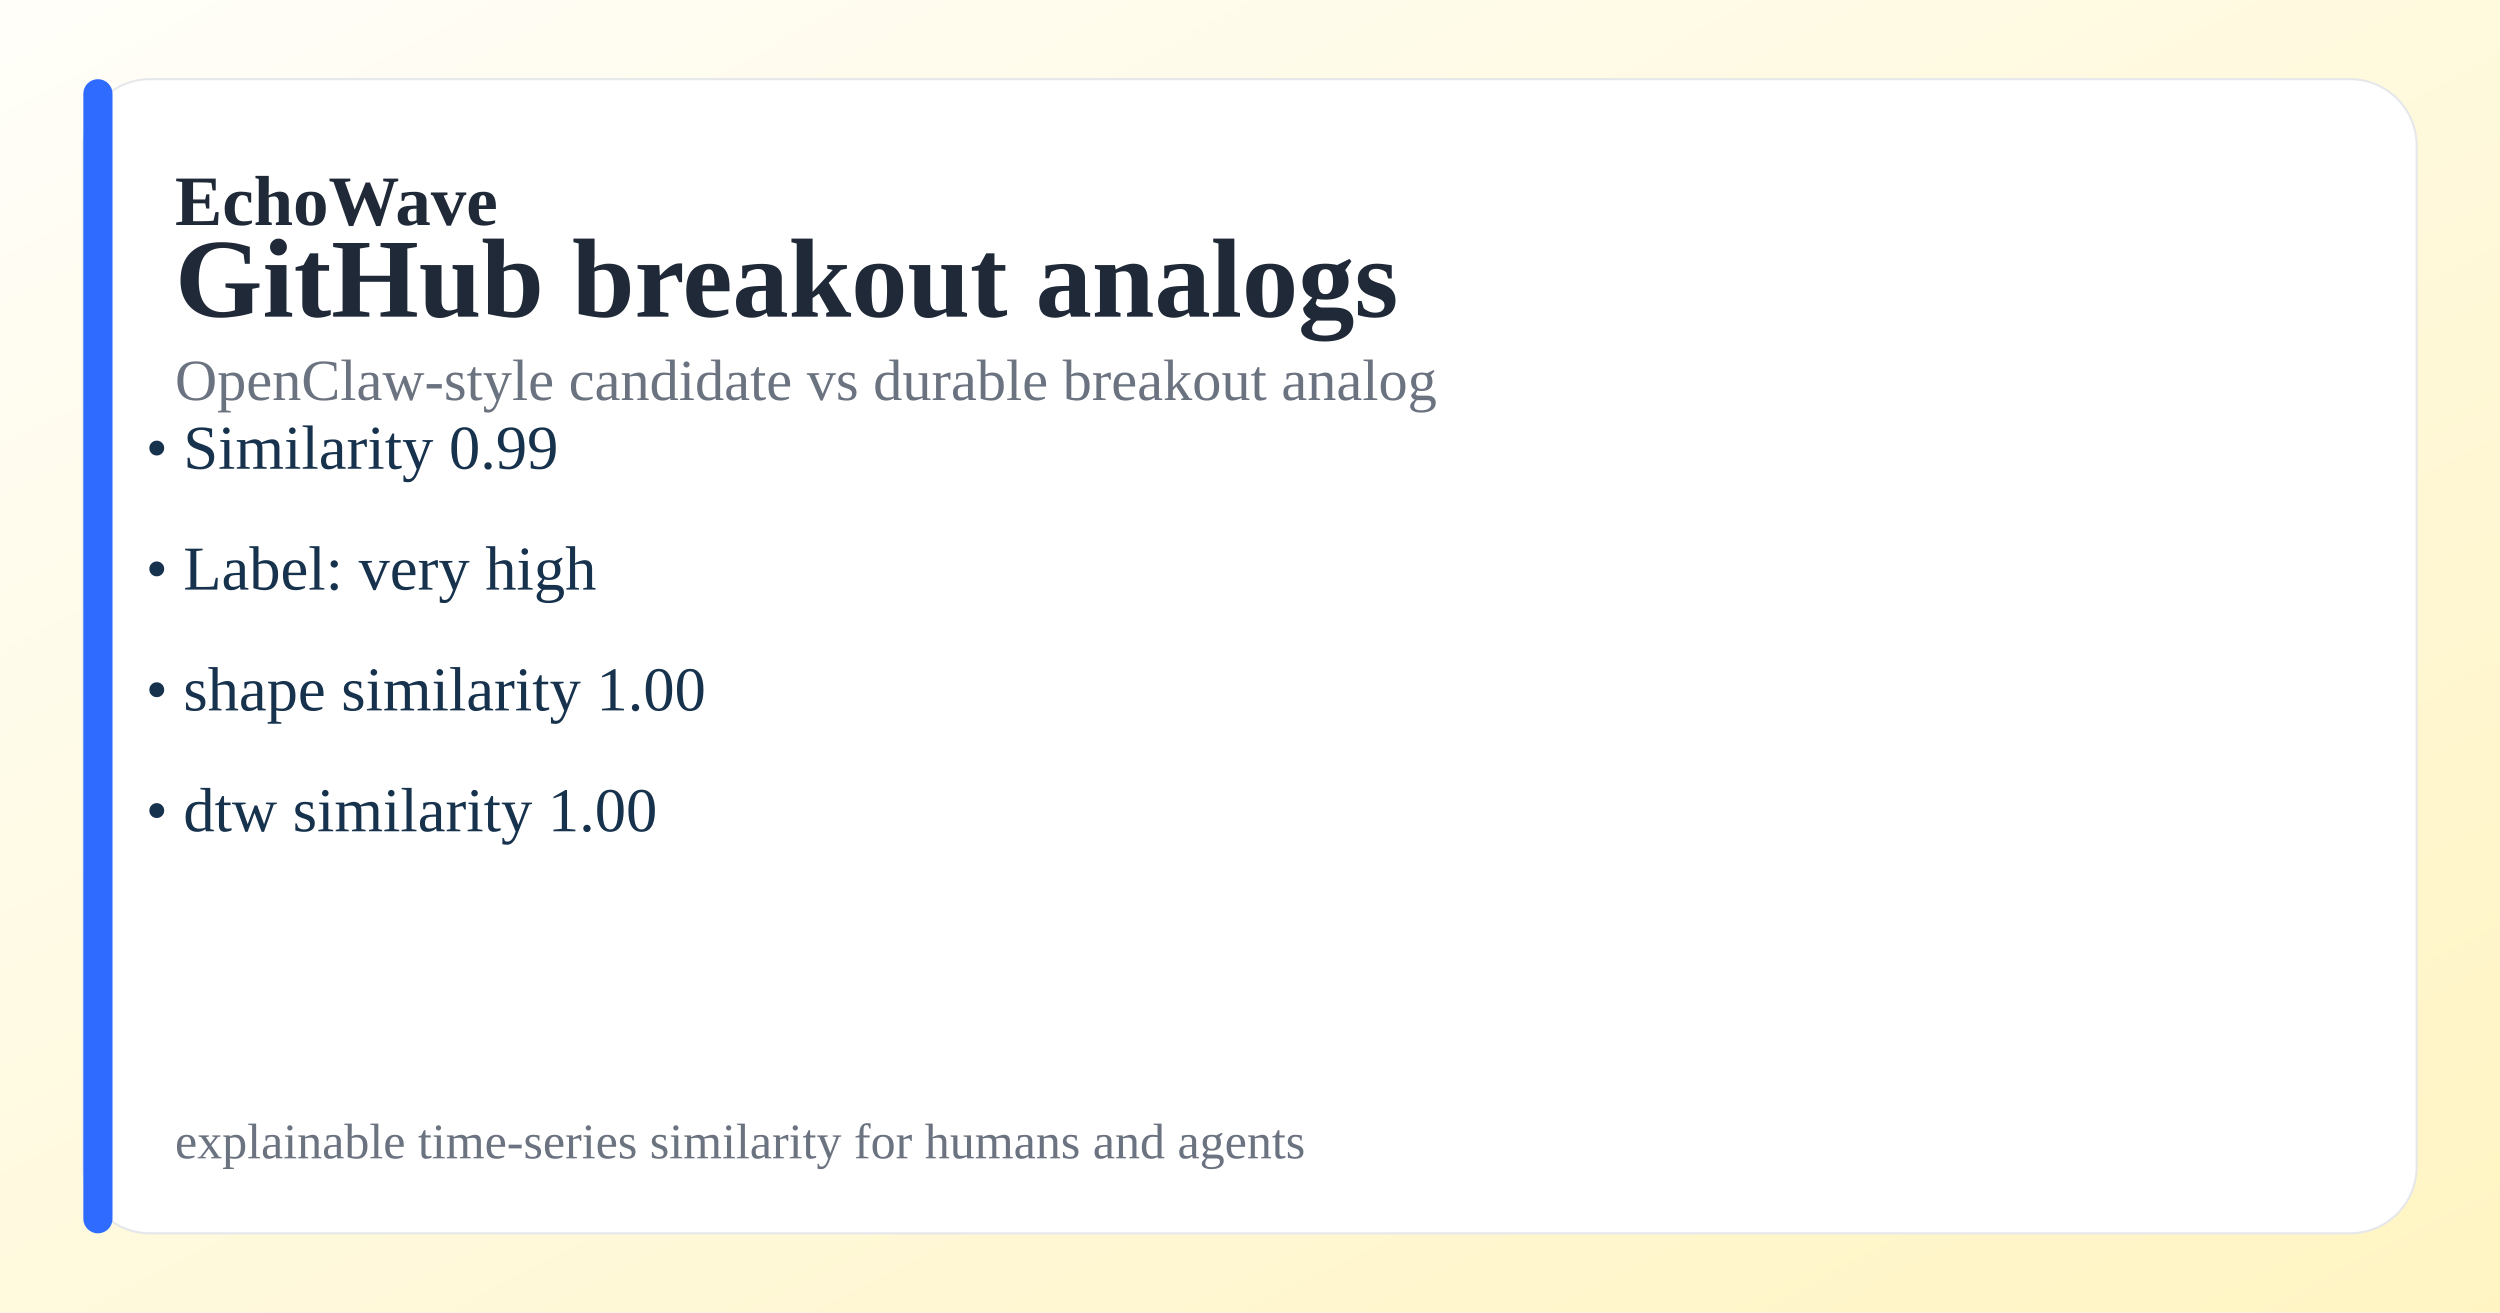
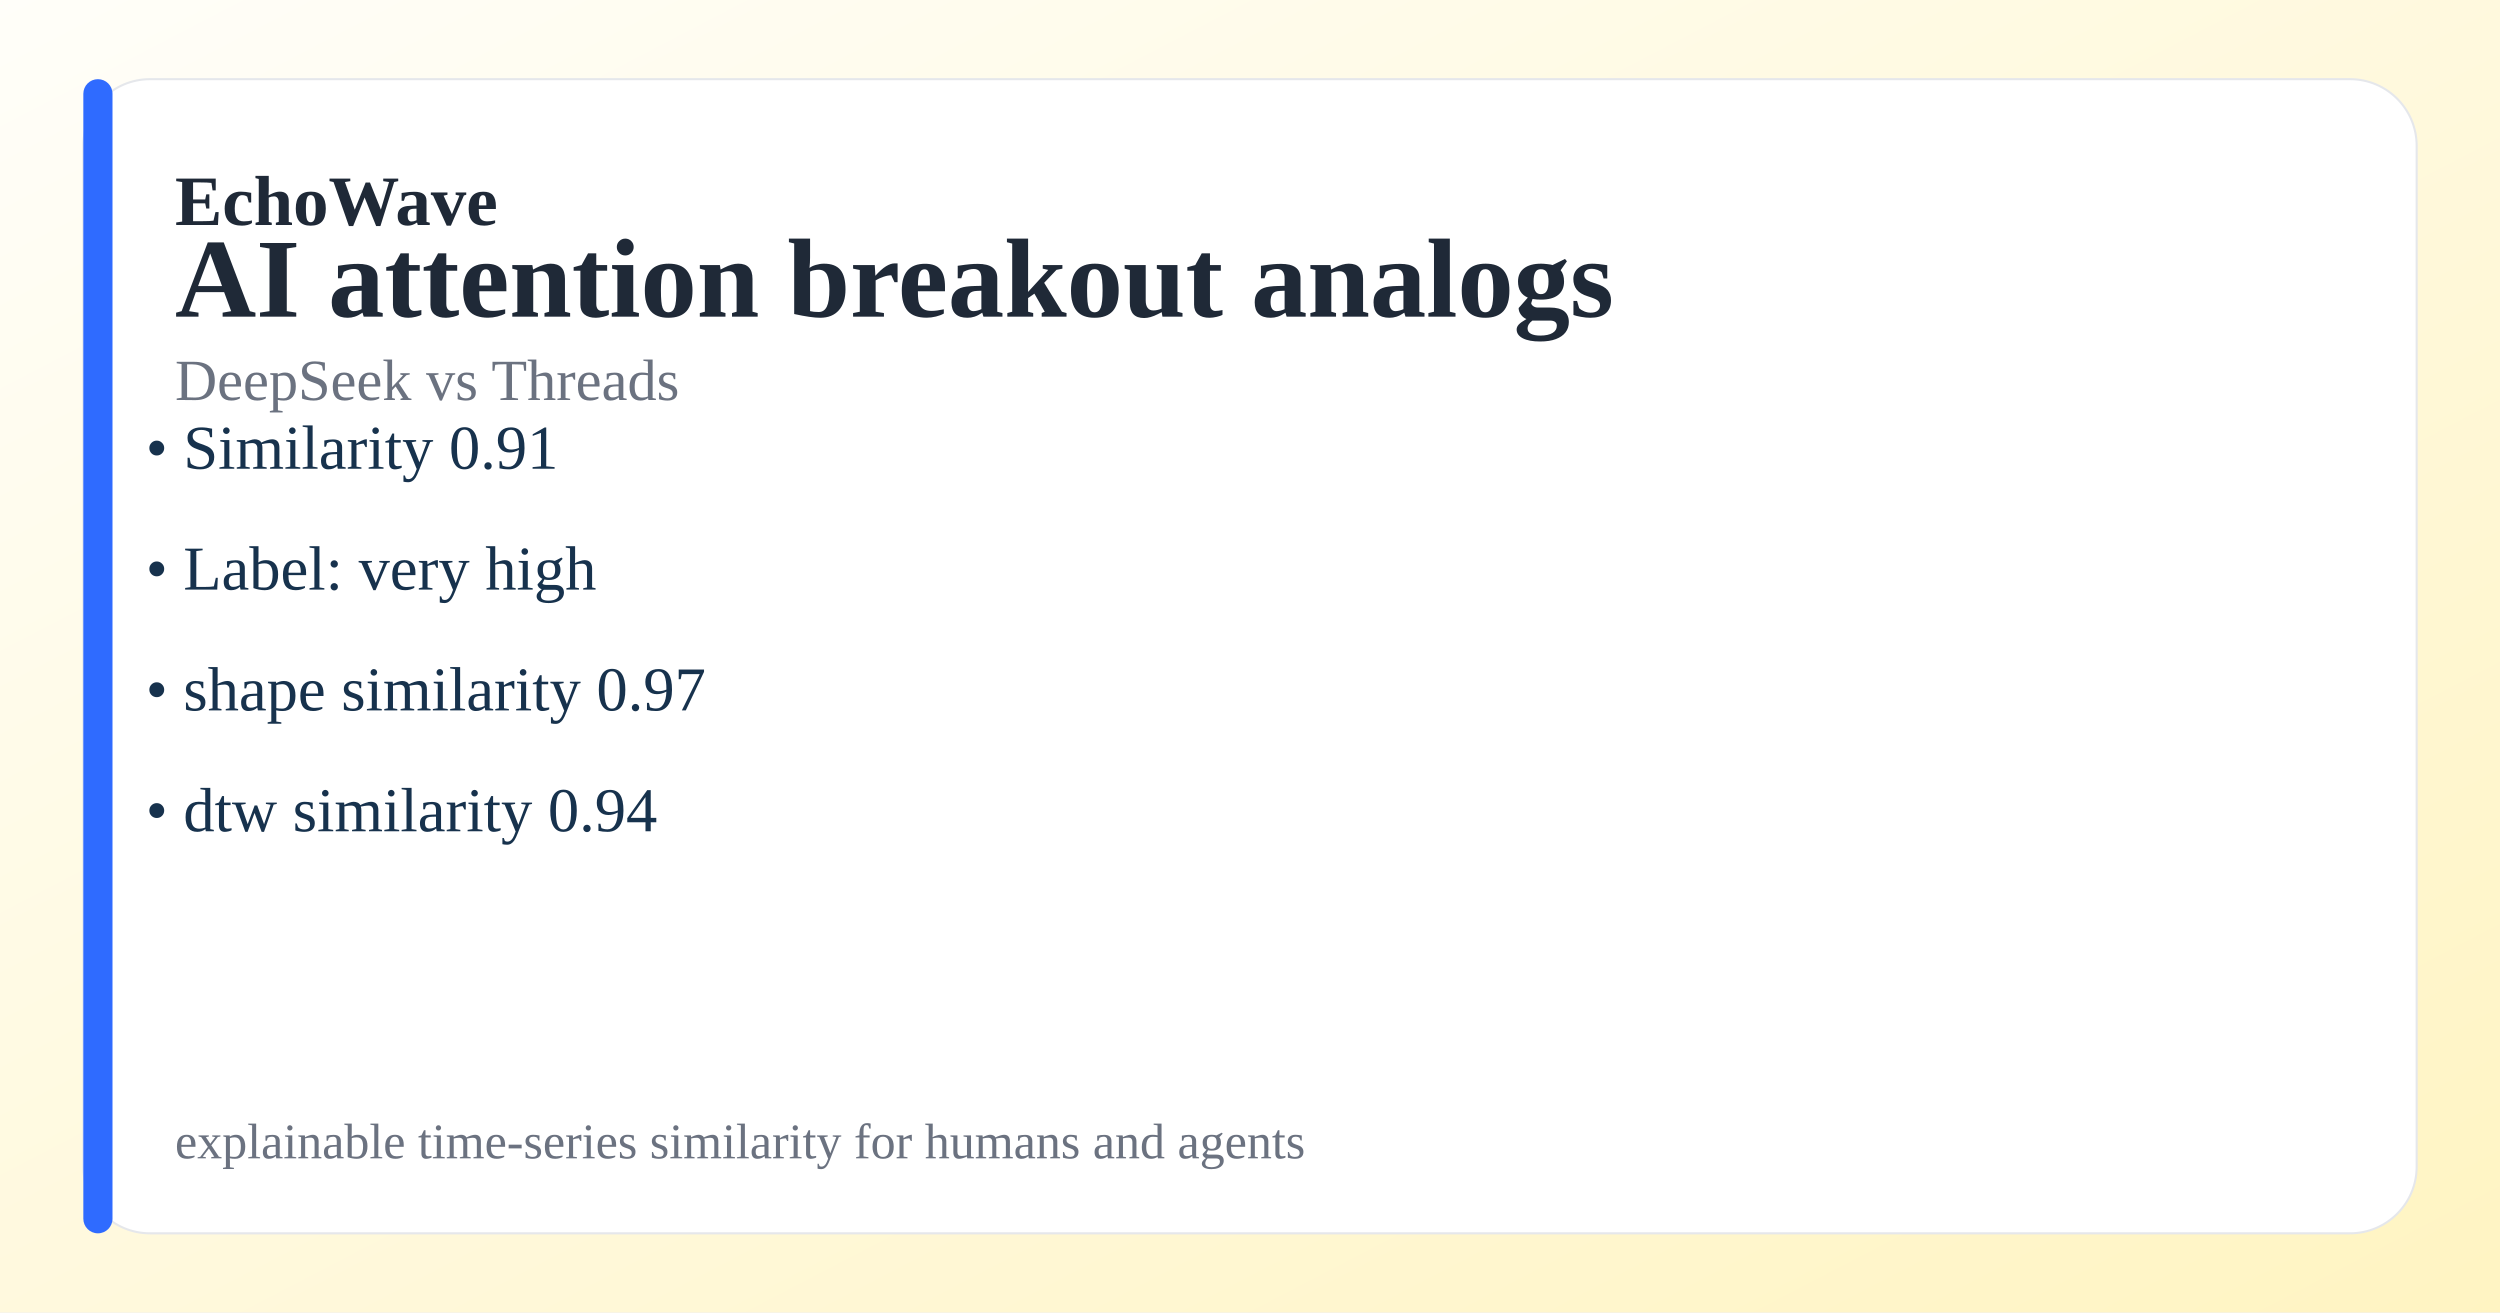
- <svg xmlns="http://www.w3.org/2000/svg" width="1200" height="630" viewBox="0 0 1200 630" role="img" aria-label="EchoWave social card - GitHub breakout analogs">
+ <svg xmlns="http://www.w3.org/2000/svg" width="1200" height="630" viewBox="0 0 1200 630" role="img" aria-label="EchoWave social card - AI attention breakout analogs">
  <defs>
    <linearGradient id="bg" x1="0" x2="1" y1="0" y2="1">
      <stop offset="0%" stop-color="#fffef9" />
      <stop offset="100%" stop-color="#FFF4C2" />
    </linearGradient>
  </defs>
  <rect width="100%" height="100%" fill="url(#bg)" />
  <rect x="40" y="38" width="1120" height="554" rx="32" fill="white" stroke="#E5E7EB" />
  <rect x="40" y="38" width="14" height="554" rx="7" fill="#2F6BFF" />
  <text x="84" y="108" font-size="34" font-weight="700" fill="#1F2937">EchoWave</text>
-   <text x="84" y="152" font-size="54" font-weight="800" fill="#1F2937">GitHub breakout analogs</text>
-   <text x="84" y="192" font-size="28" fill="#6B7280">OpenClaw-style candidate vs durable breakout analog</text>
-   <text x="70" y="225" font-size="30" fill="#17324d">• Similarity 0.99</text>
+   <text x="84" y="152" font-size="54" font-weight="800" fill="#1F2937">AI attention breakout analogs</text>
+   <text x="84" y="192" font-size="28" fill="#6B7280">DeepSeek vs Threads</text>
+   <text x="70" y="225" font-size="30" fill="#17324d">• Similarity 0.91</text>
  <text x="70" y="283" font-size="30" fill="#17324d">• Label: very high</text>
-   <text x="70" y="341" font-size="30" fill="#17324d">• shape similarity 1.00</text>
-   <text x="70" y="399" font-size="30" fill="#17324d">• dtw similarity 1.00</text>
+   <text x="70" y="341" font-size="30" fill="#17324d">• shape similarity 0.97</text>
+   <text x="70" y="399" font-size="30" fill="#17324d">• dtw similarity 0.94</text>
  <text x="84" y="556" font-size="24" fill="#6B7280">explainable time-series similarity for humans and agents</text>
</svg>
